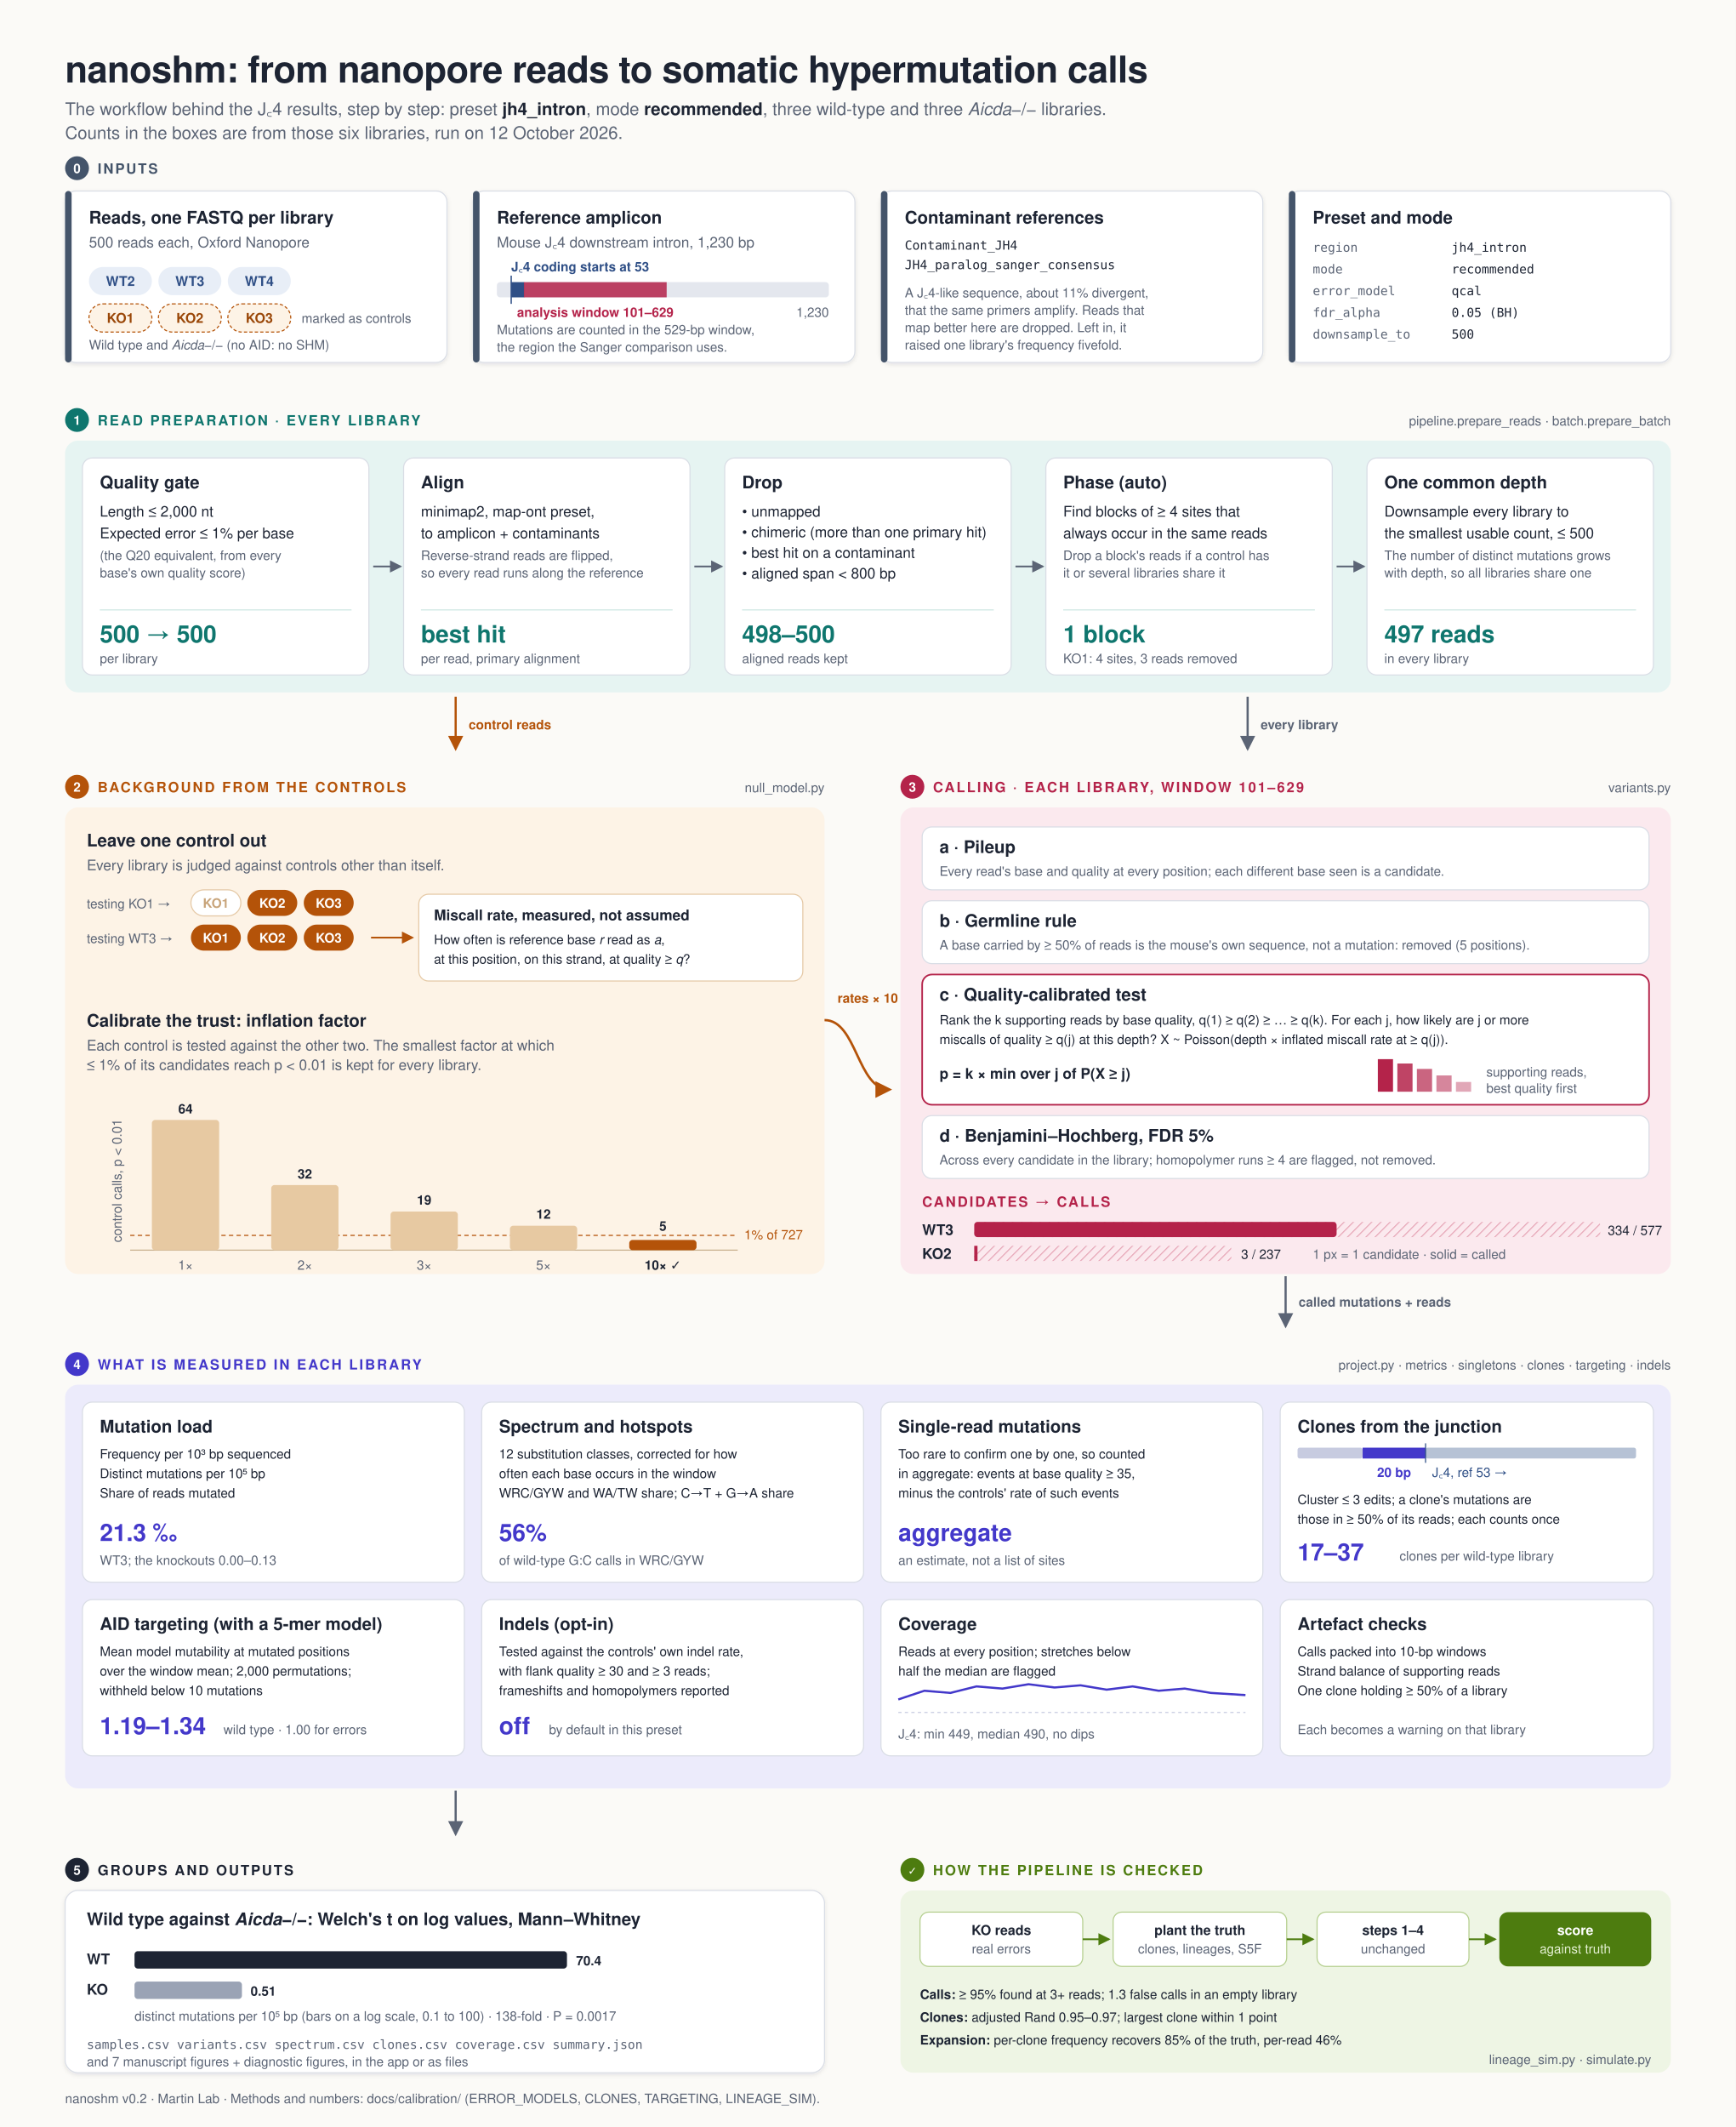
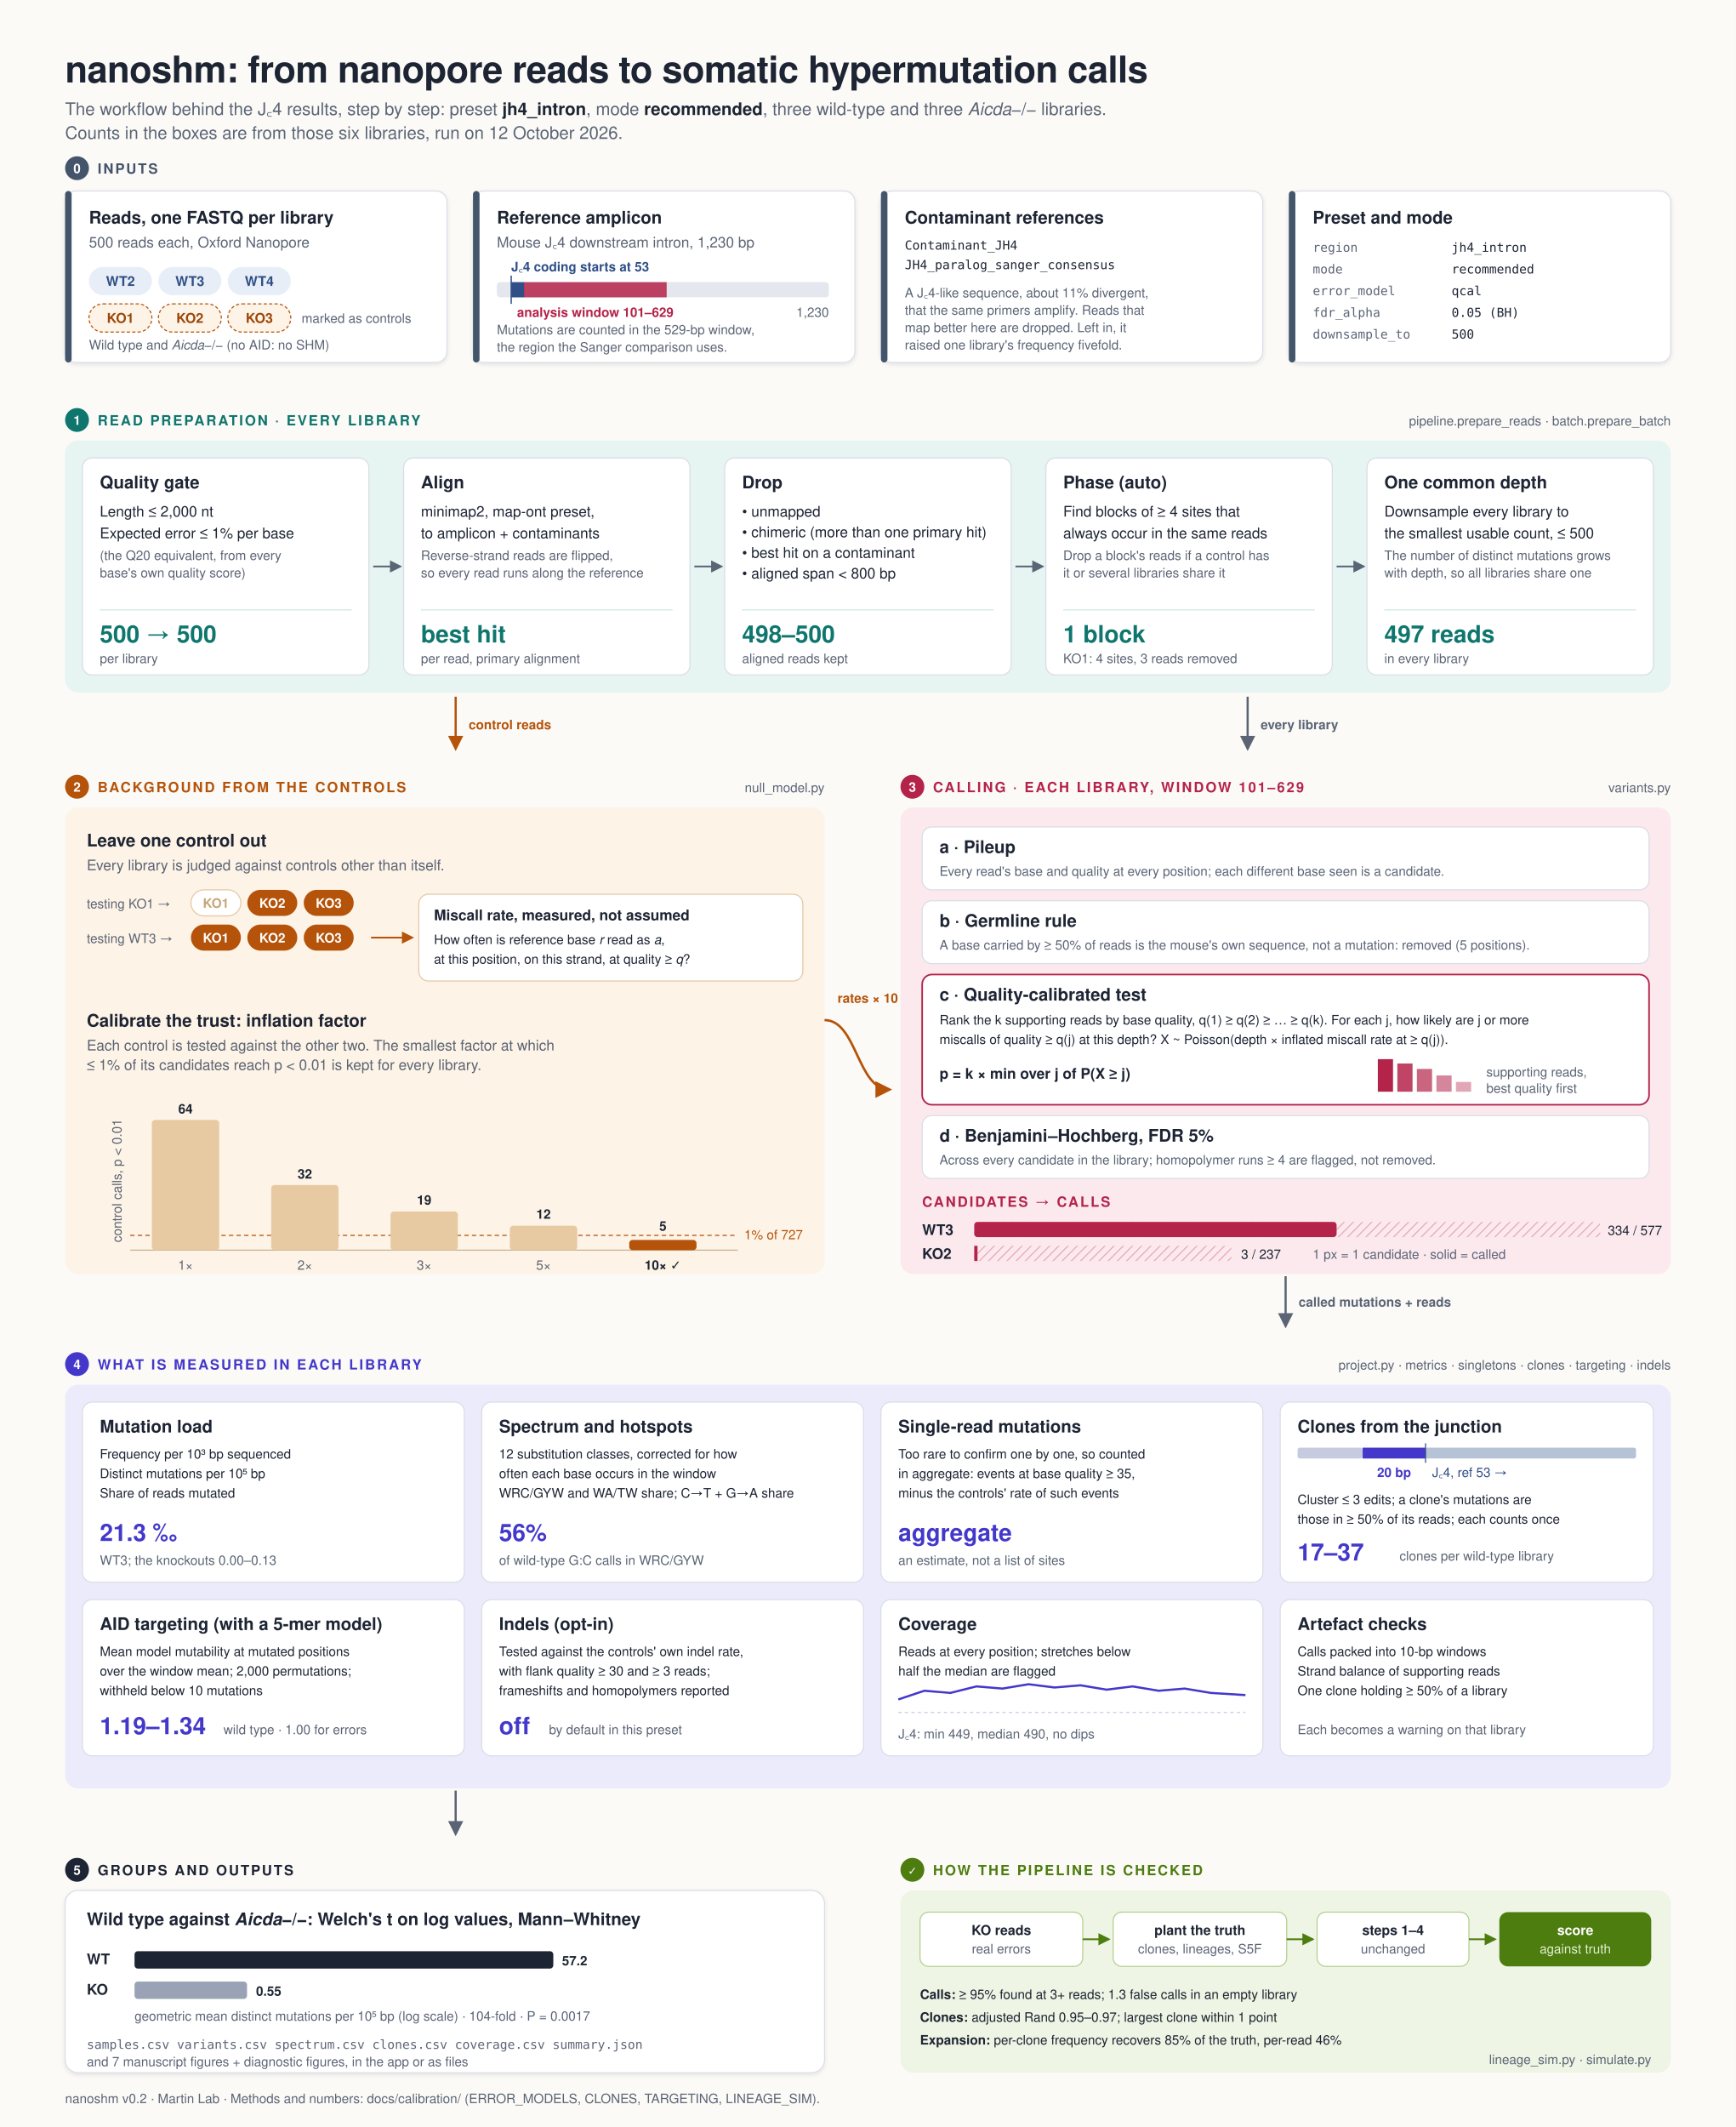
<svg xmlns="http://www.w3.org/2000/svg" viewBox="0 0 1600 1960" width="1600" height="1960" font-family="'Helvetica Neue', Helvetica, Arial, sans-serif">
  <defs>
    <marker id="ah" viewBox="0 0 10 10" refX="8.5" refY="5" markerWidth="7" markerHeight="7" orient="auto-start-reverse">
      <path d="M0,0 L10,5 L0,10 z" fill="#5b6475" />
    </marker>
    <marker id="ahA" viewBox="0 0 10 10" refX="8.5" refY="5" markerWidth="7" markerHeight="7" orient="auto-start-reverse">
      <path d="M0,0 L10,5 L0,10 z" fill="#b45309" />
    </marker>
    <marker id="ahG" viewBox="0 0 10 10" refX="8.5" refY="5" markerWidth="7" markerHeight="7" orient="auto-start-reverse">
      <path d="M0,0 L10,5 L0,10 z" fill="#4d7c0f" />
    </marker>
    <filter id="sh" x="-5%" y="-5%" width="110%" height="120%">
      <feDropShadow dx="0" dy="1.5" stdDeviation="2" flood-color="#1d2433" flood-opacity="0.10" />
    </filter>
    <pattern id="hatch" width="6" height="6" patternUnits="userSpaceOnUse" patternTransform="rotate(45)">
      <rect width="6" height="6" fill="#fbe9ee" />
      <line x1="0" y1="0" x2="0" y2="6" stroke="#e7a9b9" stroke-width="2" />
    </pattern>
    <style>
      .t  { fill:#1d2433; }
      .m  { fill:#5b6475; }
      .h1 { font-size:34px; font-weight:700; letter-spacing:-0.4px; }
      .sub{ font-size:16px; }
      .sec{ font-size:13px; font-weight:700; letter-spacing:1.6px; }
      .bt { font-size:16px; font-weight:700; }
      .b  { font-size:13.5px; }
      .s  { font-size:12px; }
      .mono{ font-family:Menlo, 'SF Mono', Consolas, monospace; font-size:11.5px; }
      .num{ font-size:22px; font-weight:700; }
      .card{ fill:#ffffff; stroke:#d9dde5; stroke-width:1; }
    </style>
  </defs>
  <rect width="1600" height="1960" fill="#fbfaf7" />
  <text x="60" y="76" class="t h1">nanoshm: from nanopore reads to somatic hypermutation calls</text>
  <text x="60" y="106" class="m sub">The workflow behind the J꜀4 results, step by step: preset <tspan class="t" font-weight="700">jh4_intron</tspan>, mode <tspan class="t" font-weight="700">recommended</tspan>, three wild-type and three <tspan font-style="italic">Aicda</tspan>−/− libraries.</text>
  <text x="60" y="128" class="m sub">Counts in the boxes are from those six libraries, run on 12 October 2026.</text>
  <g transform="translate(60,160)">
    <circle cx="11" cy="-5" r="11" fill="#44546a" />
    <text x="11" y="-0.5" text-anchor="middle" fill="#fff" font-size="12" font-weight="700">0</text>
    <text x="30" y="0" class="sec" fill="#44546a">INPUTS</text>
    <g transform="translate(0,16)">
      <rect class="card" width="352" height="158" rx="10" filter="url(#sh)" />
      <rect width="6" height="158" rx="3" fill="#44546a" />
      <text x="22" y="30" class="t bt">Reads, one FASTQ per library</text>
      <text x="22" y="52" class="m b">500 reads each, Oxford Nanopore</text>
      <g transform="translate(22,70)" font-size="12.5" font-weight="700">
        <rect width="58" height="26" rx="13" fill="#e8eef7" />
        <text x="29" y="17.5" text-anchor="middle" fill="#2f4f86">WT2</text>
        <rect x="64" width="58" height="26" rx="13" fill="#e8eef7" />
        <text x="93" y="17.5" text-anchor="middle" fill="#2f4f86">WT3</text>
        <rect x="128" width="58" height="26" rx="13" fill="#e8eef7" />
        <text x="157" y="17.5" text-anchor="middle" fill="#2f4f86">WT4</text>
      </g>
      <g transform="translate(22,104)" font-size="12.5" font-weight="700">
        <rect width="58" height="26" rx="13" fill="#fdf3e6" stroke="#b45309" stroke-dasharray="3 2" />
        <text x="29" y="17.5" text-anchor="middle" fill="#9a4708">KO1</text>
        <rect x="64" width="58" height="26" rx="13" fill="#fdf3e6" stroke="#b45309" stroke-dasharray="3 2" />
        <text x="93" y="17.5" text-anchor="middle" fill="#9a4708">KO2</text>
        <rect x="128" width="58" height="26" rx="13" fill="#fdf3e6" stroke="#b45309" stroke-dasharray="3 2" />
        <text x="157" y="17.5" text-anchor="middle" fill="#9a4708">KO3</text>
        <text x="196" y="17.5" class="m s" font-weight="400">marked as controls</text>
      </g>
      <text x="22" y="146" class="m s">Wild type and <tspan font-style="italic">Aicda</tspan>−/− (no AID: no SHM)</text>
    </g>
    <g transform="translate(376,16)">
      <rect class="card" width="352" height="158" rx="10" filter="url(#sh)" />
      <rect width="6" height="158" rx="3" fill="#44546a" />
      <text x="22" y="30" class="t bt">Reference amplicon</text>
      <text x="22" y="52" class="m b">Mouse J꜀4 downstream intron, 1,230 bp</text>
      <g transform="translate(22,84)">
        <rect width="306" height="14" rx="3" fill="#e4e7ee" />
        <rect x="13.2" width="12" height="14" fill="#2f4f86" />
        <rect x="24.9" width="131.6" height="14" fill="#b4234a" opacity="0.85" />
        <line x1="13.2" y1="-6" x2="13.2" y2="20" stroke="#2f4f86" stroke-width="1.2" />
        <text x="13.2" y="-10" class="s" fill="#2f4f86" font-weight="700">J꜀4 coding starts at 53</text>
        <text x="90.7" y="32" class="s" fill="#b4234a" font-weight="700" text-anchor="middle">analysis window 101–629</text>
        <text x="306" y="32" class="m s" text-anchor="end">1,230</text>
      </g>
      <text x="22" y="132" class="m s">Mutations are counted in the 529-bp window,</text>
      <text x="22" y="148" class="m s">the region the Sanger comparison uses.</text>
    </g>
    <g transform="translate(752,16)">
      <rect class="card" width="352" height="158" rx="10" filter="url(#sh)" />
      <rect width="6" height="158" rx="3" fill="#44546a" />
      <text x="22" y="30" class="t bt">Contaminant references</text>
      <text x="22" y="54" class="mono t">Contaminant_JH4</text>
      <text x="22" y="72" class="mono t">JH4_paralog_sanger_consensus</text>
      <text x="22" y="98" class="m s">A J꜀4-like sequence, about 11% divergent,</text>
      <text x="22" y="114" class="m s">that the same primers amplify. Reads that</text>
      <text x="22" y="130" class="m s">map better here are dropped. Left in, it</text>
      <text x="22" y="146" class="m s">raised one library's frequency fivefold.</text>
    </g>
    <g transform="translate(1128,16)">
      <rect class="card" width="352" height="158" rx="10" filter="url(#sh)" />
      <rect width="6" height="158" rx="3" fill="#44546a" />
      <text x="22" y="30" class="t bt">Preset and mode</text>
      <g class="mono">
        <text x="22" y="56" class="m">region</text>
        <text x="150" y="56" class="t">jh4_intron</text>
        <text x="22" y="76" class="m">mode</text>
        <text x="150" y="76" class="t">recommended</text>
        <text x="22" y="96" class="m">error_model</text>
        <text x="150" y="96" class="t">qcal</text>
        <text x="22" y="116" class="m">fdr_alpha</text>
        <text x="150" y="116" class="t">0.05 (BH)</text>
        <text x="22" y="136" class="m">downsample_to</text>
        <text x="150" y="136" class="t">500</text>
      </g>
    </g>
  </g>
  <g transform="translate(60,392)">
    <circle cx="11" cy="-5" r="11" fill="#0f766e" />
    <text x="11" y="-0.5" text-anchor="middle" fill="#fff" font-size="12" font-weight="700">1</text>
    <text x="30" y="0" class="sec" fill="#0f766e">READ PREPARATION · EVERY LIBRARY</text>
    <text x="1480" y="0" class="m s" text-anchor="end">pipeline.prepare_reads · batch.prepare_batch</text>
    <rect y="14" width="1480" height="232" rx="12" fill="#e6f4f2" />
    <g transform="translate(16,30)">
      <rect class="card" width="264" height="200" rx="9" />
      <text x="16" y="28" class="t bt">Quality gate</text>
      <text x="16" y="54" class="t b">Length ≤ 2,000 nt</text>
      <text x="16" y="74" class="t b">Expected error ≤ 1% per base</text>
      <text x="16" y="94" class="m s">(the Q20 equivalent, from every</text>
      <text x="16" y="110" class="m s">base's own quality score)</text>
      <line x1="16" y1="140" x2="248" y2="140" stroke="#cfe7e3" />
      <text x="16" y="170" class="num" fill="#0f766e">500 → 500</text>
      <text x="16" y="189" class="m s">per library</text>
    </g>
    <line x1="284" y1="130" x2="309" y2="130" stroke="#5b6475" stroke-width="1.6" marker-end="url(#ah)" />
    <g transform="translate(312,30)">
      <rect class="card" width="264" height="200" rx="9" />
      <text x="16" y="28" class="t bt">Align</text>
      <text x="16" y="54" class="t b">minimap2, map-ont preset,</text>
      <text x="16" y="74" class="t b">to amplicon + contaminants</text>
      <text x="16" y="94" class="m s">Reverse-strand reads are flipped,</text>
      <text x="16" y="110" class="m s">so every read runs along the reference</text>
      <line x1="16" y1="140" x2="248" y2="140" stroke="#cfe7e3" />
      <text x="16" y="170" class="num" fill="#0f766e">best hit</text>
      <text x="16" y="189" class="m s">per read, primary alignment</text>
    </g>
    <line x1="580" y1="130" x2="605" y2="130" stroke="#5b6475" stroke-width="1.6" marker-end="url(#ah)" />
    <g transform="translate(608,30)">
      <rect class="card" width="264" height="200" rx="9" />
      <text x="16" y="28" class="t bt">Drop</text>
      <g class="b t">
        <text x="16" y="54">• unmapped</text>
        <text x="16" y="73">• chimeric (more than one primary hit)</text>
        <text x="16" y="92">• best hit on a contaminant</text>
        <text x="16" y="111">• aligned span &lt; 800 bp</text>
      </g>
      <line x1="16" y1="140" x2="248" y2="140" stroke="#cfe7e3" />
      <text x="16" y="170" class="num" fill="#0f766e">498–500</text>
      <text x="16" y="189" class="m s">aligned reads kept</text>
    </g>
    <line x1="876" y1="130" x2="901" y2="130" stroke="#5b6475" stroke-width="1.6" marker-end="url(#ah)" />
    <g transform="translate(904,30)">
      <rect class="card" width="264" height="200" rx="9" />
      <text x="16" y="28" class="t bt">Phase (auto)</text>
      <text x="16" y="54" class="t b">Find blocks of ≥ 4 sites that</text>
      <text x="16" y="74" class="t b">always occur in the same reads</text>
      <text x="16" y="94" class="m s">Drop a block's reads if a control has</text>
      <text x="16" y="110" class="m s">it or several libraries share it</text>
      <line x1="16" y1="140" x2="248" y2="140" stroke="#cfe7e3" />
      <text x="16" y="170" class="num" fill="#0f766e">1 block</text>
      <text x="16" y="189" class="m s">KO1: 4 sites, 3 reads removed</text>
    </g>
    <line x1="1172" y1="130" x2="1197" y2="130" stroke="#5b6475" stroke-width="1.6" marker-end="url(#ah)" />
    <g transform="translate(1200,30)">
      <rect class="card" width="264" height="200" rx="9" />
      <text x="16" y="28" class="t bt">One common depth</text>
      <text x="16" y="54" class="t b">Downsample every library to</text>
      <text x="16" y="74" class="t b">the smallest usable count, ≤ 500</text>
      <text x="16" y="94" class="m s">The number of distinct mutations grows</text>
      <text x="16" y="110" class="m s">with depth, so all libraries share one</text>
      <line x1="16" y1="140" x2="248" y2="140" stroke="#cfe7e3" />
      <text x="16" y="170" class="num" fill="#0f766e">497 reads</text>
      <text x="16" y="189" class="m s">in every library</text>
    </g>
  </g>
  <path d="M 420 642 L 420 690" stroke="#b45309" stroke-width="2" fill="none" marker-end="url(#ahA)" />
  <text x="432" y="672" class="s" fill="#b45309" font-weight="700">control reads</text>
  <path d="M 1150 642 L 1150 690" stroke="#5b6475" stroke-width="2" fill="none" marker-end="url(#ah)" />
  <text x="1162" y="672" class="m s" font-weight="700">every library</text>
  <g transform="translate(60,730)">
    <circle cx="11" cy="-5" r="11" fill="#b45309" />
    <text x="11" y="-0.5" text-anchor="middle" fill="#fff" font-size="12" font-weight="700">2</text>
    <text x="30" y="0" class="sec" fill="#b45309">BACKGROUND FROM THE CONTROLS</text>
    <text x="700" y="0" class="m s" text-anchor="end">null_model.py</text>
    <rect y="14" width="700" height="430" rx="12" fill="#fdf3e6" />
    <g transform="translate(20,34)">
      <text x="0" y="16" class="t bt">Leave one control out</text>
      <text x="0" y="38" class="m b">Every library is judged against controls other than itself.</text>
      <g transform="translate(0,56)" font-size="12" font-weight="700">
        <text x="0" y="17" class="m s" font-weight="400">testing KO1 →</text>
        <rect x="96" width="46" height="24" rx="12" fill="#fff" stroke="#e5c9a6" />
        <text x="119" y="16.5" text-anchor="middle" fill="#c8a47a">KO1</text>
        <rect x="148" width="46" height="24" rx="12" fill="#b45309" />
        <text x="171" y="16.5" text-anchor="middle" fill="#fff">KO2</text>
        <rect x="200" width="46" height="24" rx="12" fill="#b45309" />
        <text x="223" y="16.5" text-anchor="middle" fill="#fff">KO3</text>
      </g>
      <g transform="translate(0,88)" font-size="12" font-weight="700">
        <text x="0" y="17" class="m s" font-weight="400">testing WT3 →</text>
        <rect x="96" width="46" height="24" rx="12" fill="#b45309" />
        <text x="119" y="16.5" text-anchor="middle" fill="#fff">KO1</text>
        <rect x="148" width="46" height="24" rx="12" fill="#b45309" />
        <text x="171" y="16.5" text-anchor="middle" fill="#fff">KO2</text>
        <rect x="200" width="46" height="24" rx="12" fill="#b45309" />
        <text x="223" y="16.5" text-anchor="middle" fill="#fff">KO3</text>
      </g>
      <path d="M 262 100 L 300 100" stroke="#b45309" stroke-width="1.6" marker-end="url(#ahA)" />
      <g transform="translate(306,60)">
        <rect width="354" height="80" rx="9" fill="#fff" stroke="#e5c9a6" />
        <text x="14" y="24" class="t b" font-weight="700">Miscall rate, measured, not assumed</text>
        <text x="14" y="46" class="t s">How often is reference base <tspan font-style="italic">r</tspan> read as <tspan font-style="italic">a</tspan>,</text>
        <text x="14" y="64" class="t s">at this position, on this strand, at quality ≥ <tspan font-style="italic">q</tspan>?</text>
      </g>
    </g>
    <g transform="translate(20,200)">
      <text x="0" y="16" class="t bt">Calibrate the trust: inflation factor</text>
      <text x="0" y="38" class="m b">Each control is tested against the other two. The smallest factor at which</text>
      <text x="0" y="56" class="m b">≤ 1% of its candidates reach p &lt; 0.01 is kept for every library.</text>
      <g transform="translate(40,82)">
        <line x1="0" y1="140" x2="560" y2="140" stroke="#c9b28f" />
        <line x1="0" y1="126.4" x2="560" y2="126.4" stroke="#b45309" stroke-dasharray="4 3" />
        <text x="566" y="130" class="s" fill="#b45309">1% of 727</text>
        <g font-size="12" text-anchor="middle">
          <rect x="20" y="20" width="62" height="120" rx="3" fill="#e7c9a2" />
          <text x="51" y="14" class="t" font-weight="700">64</text>
          <text x="51" y="158" class="m">1×</text>
          <rect x="130" y="80" width="62" height="60" rx="3" fill="#e7c9a2" />
          <text x="161" y="74" class="t" font-weight="700">32</text>
          <text x="161" y="158" class="m">2×</text>
          <rect x="240" y="104.4" width="62" height="35.6" rx="3" fill="#e7c9a2" />
          <text x="271" y="98" class="t" font-weight="700">19</text>
          <text x="271" y="158" class="m">3×</text>
          <rect x="350" y="117.5" width="62" height="22.5" rx="3" fill="#e7c9a2" />
          <text x="381" y="111" class="t" font-weight="700">12</text>
          <text x="381" y="158" class="m">5×</text>
          <rect x="460" y="130.6" width="62" height="9.4" rx="3" fill="#b45309" />
          <text x="491" y="122" class="t" font-weight="700">5</text>
          <text x="491" y="158" class="t" font-weight="700">10× ✓</text>
        </g>
        <text x="-8" y="76" class="m s" text-anchor="middle" transform="rotate(-90 -8 76)">control calls, p &lt; 0.01</text>
      </g>
    </g>
  </g>
  <path d="M 760 940 C 790 940, 790 1004, 820 1004" stroke="#b45309" stroke-width="2.2" fill="none" marker-end="url(#ahA)" />
  <text x="772" y="924" class="s" fill="#b45309" font-weight="700">rates × 10</text>
  <g transform="translate(830,730)">
    <circle cx="11" cy="-5" r="11" fill="#b4234a" />
    <text x="11" y="-0.5" text-anchor="middle" fill="#fff" font-size="12" font-weight="700">3</text>
    <text x="30" y="0" class="sec" fill="#b4234a">CALLING · EACH LIBRARY, WINDOW 101–629</text>
    <text x="710" y="0" class="m s" text-anchor="end">variants.py</text>
    <rect y="14" width="710" height="430" rx="12" fill="#fbe9ee" />
    <g transform="translate(20,32)">
      <g>
        <rect width="670" height="58" rx="9" class="card" />
        <text x="16" y="24" class="t bt">a · Pileup</text>
        <text x="16" y="45" class="m s">Every read's base and quality at every position; each different base seen is a candidate.</text>
      </g>
      <g transform="translate(0,68)">
        <rect width="670" height="58" rx="9" class="card" />
        <text x="16" y="24" class="t bt">b · Germline rule</text>
        <text x="16" y="45" class="m s">A base carried by ≥ 50% of reads is the mouse's own sequence, not a mutation: removed (5 positions).</text>
      </g>
      <g transform="translate(0,136)">
        <rect width="670" height="120" rx="9" fill="#fff" stroke="#b4234a" stroke-width="1.5" />
        <text x="16" y="24" class="t bt">c · Quality-calibrated test</text>
        <text x="16" y="46" class="t s">Rank the k supporting reads by base quality, q(1) ≥ q(2) ≥ … ≥ q(k). For each j, how likely are j or more</text>
        <text x="16" y="64" class="t s">miscalls of quality ≥ q(j) at this depth? X ~ Poisson(depth × inflated miscall rate at ≥ q(j)).</text>
        <text x="16" y="96" class="t b" font-weight="700">p = k × min over j of P(X ≥ j)</text>
        <g transform="translate(420,108)">
          <rect x="0" y="-30" width="14" height="30" fill="#b4234a" />
          <rect x="18" y="-26" width="14" height="26" fill="#b4234a" opacity="0.85" />
          <rect x="36" y="-21" width="14" height="21" fill="#b4234a" opacity="0.7" />
          <rect x="54" y="-15" width="14" height="15" fill="#b4234a" opacity="0.55" />
          <rect x="72" y="-9" width="14" height="9" fill="#b4234a" opacity="0.4" />
          <text x="100" y="-14" class="m s">supporting reads,</text>
          <text x="100" y="1" class="m s">best quality first</text>
        </g>
      </g>
      <g transform="translate(0,266)">
        <rect width="670" height="58" rx="9" class="card" />
        <text x="16" y="24" class="t bt">d · Benjamini–Hochberg, FDR 5%</text>
        <text x="16" y="45" class="m s">Across every candidate in the library; homopolymer runs ≥ 4 are flagged, not removed.</text>
      </g>
      <g transform="translate(0,334)">
        <text x="0" y="16" class="sec" fill="#b4234a">CANDIDATES → CALLS</text>
        <g transform="translate(0,28)">
          <text x="0" y="14" class="t b" font-weight="700">WT3</text>
          <rect x="48" y="2" width="577" height="14" rx="3" fill="url(#hatch)" />
          <rect x="48" y="2" width="334" height="14" rx="3" fill="#b4234a" />
          <text x="632" y="14" class="t s">334 / 577</text>
        </g>
        <g transform="translate(0,50)">
          <text x="0" y="14" class="t b" font-weight="700">KO2</text>
          <rect x="48" y="2" width="237" height="14" rx="3" fill="url(#hatch)" />
          <rect x="48" y="2" width="3" height="14" fill="#b4234a" />
          <text x="294" y="14" class="t s">3 / 237</text>
          <text x="360" y="14" class="m s">1 px = 1 candidate · solid = called</text>
        </g>
      </g>
    </g>
  </g>
  <path d="M 1185 1176 L 1185 1222" stroke="#5b6475" stroke-width="2" fill="none" marker-end="url(#ah)" />
  <text x="1197" y="1204" class="m s" font-weight="700">called mutations + reads</text>
  <g transform="translate(60,1262)">
    <circle cx="11" cy="-5" r="11" fill="#4338ca" />
    <text x="11" y="-0.5" text-anchor="middle" fill="#fff" font-size="12" font-weight="700">4</text>
    <text x="30" y="0" class="sec" fill="#4338ca">WHAT IS MEASURED IN EACH LIBRARY</text>
    <text x="1480" y="0" class="m s" text-anchor="end">project.py · metrics · singletons · clones · targeting · indels</text>
    <rect y="14" width="1480" height="372" rx="12" fill="#ecebfb" />
    <g transform="translate(16,30)">
      <g>
        <rect class="card" width="352" height="166" rx="9" />
        <text x="16" y="28" class="t bt">Mutation load</text>
        <text x="16" y="52" class="t s">Frequency per 10³ bp sequenced</text>
        <text x="16" y="70" class="t s">Distinct mutations per 10⁵ bp</text>
        <text x="16" y="88" class="t s">Share of reads mutated</text>
        <text x="16" y="128" class="num" fill="#4338ca">21.3 ‰</text>
        <text x="16" y="150" class="m s">WT3; the knockouts 0.00–0.13</text>
      </g>
      <g transform="translate(368,0)">
        <rect class="card" width="352" height="166" rx="9" />
        <text x="16" y="28" class="t bt">Spectrum and hotspots</text>
        <text x="16" y="52" class="t s">12 substitution classes, corrected for how</text>
        <text x="16" y="70" class="t s">often each base occurs in the window</text>
        <text x="16" y="88" class="t s">WRC/GYW and WA/TW share; C→T + G→A share</text>
        <text x="16" y="128" class="num" fill="#4338ca">56%</text>
        <text x="16" y="150" class="m s">of wild-type G:C calls in WRC/GYW</text>
      </g>
      <g transform="translate(736,0)">
        <rect class="card" width="352" height="166" rx="9" />
        <text x="16" y="28" class="t bt">Single-read mutations</text>
        <text x="16" y="52" class="t s">Too rare to confirm one by one, so counted</text>
        <text x="16" y="70" class="t s">in aggregate: events at base quality ≥ 35,</text>
        <text x="16" y="88" class="t s">minus the controls' rate of such events</text>
        <text x="16" y="128" class="num" fill="#4338ca">aggregate</text>
        <text x="16" y="150" class="m s">an estimate, not a list of sites</text>
      </g>
      <g transform="translate(1104,0)">
        <rect class="card" width="344" height="166" rx="9" />
        <text x="16" y="28" class="t bt">Clones from the junction</text>
        <g transform="translate(16,42)">
          <rect width="60" height="10" rx="2" fill="#c7cbe0" />
          <rect x="60" width="58" height="10" fill="#4338ca" />
          <rect x="118" width="194" height="10" rx="2" fill="#2f4f86" opacity="0.35" />
          <line x1="118" y1="-4" x2="118" y2="14" stroke="#2f4f86" />
          <text x="89" y="27" class="s" fill="#4338ca" text-anchor="middle" font-weight="700">20 bp</text>
          <text x="124" y="27" class="s" fill="#2f4f86">J꜀4, ref 53 →</text>
        </g>
        <text x="16" y="94" class="t s">Cluster ≤ 3 edits; a clone's mutations are</text>
        <text x="16" y="112" class="t s">those in ≥ 50% of its reads; each counts once</text>
        <text x="16" y="146" class="num" fill="#4338ca">17–37</text>
        <text x="110" y="146" class="m s">clones per wild-type library</text>
      </g>
      <g transform="translate(0,182)">
        <rect class="card" width="352" height="144" rx="9" />
        <text x="16" y="28" class="t bt">AID targeting (with a 5-mer model)</text>
        <text x="16" y="52" class="t s">Mean model mutability at mutated positions</text>
        <text x="16" y="70" class="t s">over the window mean; 2,000 permutations;</text>
        <text x="16" y="88" class="t s">withheld below 10 mutations</text>
        <text x="16" y="124" class="num" fill="#4338ca">1.19–1.34</text>
        <text x="130" y="124" class="m s">wild type · 1.00 for errors</text>
      </g>
      <g transform="translate(368,182)">
        <rect class="card" width="352" height="144" rx="9" />
        <text x="16" y="28" class="t bt">Indels (opt-in)</text>
        <text x="16" y="52" class="t s">Tested against the controls' own indel rate,</text>
        <text x="16" y="70" class="t s">with flank quality ≥ 30 and ≥ 3 reads;</text>
        <text x="16" y="88" class="t s">frameshifts and homopolymers reported</text>
        <text x="16" y="124" class="num" fill="#4338ca">off</text>
        <text x="62" y="124" class="m s">by default in this preset</text>
      </g>
      <g transform="translate(736,182)">
        <rect class="card" width="352" height="144" rx="9" />
        <text x="16" y="28" class="t bt">Coverage</text>
        <path d="M16,92 L40,84 L64,86 L88,80 L112,82 L136,78 L160,81 L184,79 L208,83 L232,80 L256,84 L280,82 L304,86 L336,88" fill="none" stroke="#4338ca" stroke-width="2" />
        <line x1="16" y1="104" x2="336" y2="104" stroke="#c7cbe0" stroke-dasharray="3 3" />
        <text x="16" y="52" class="t s">Reads at every position; stretches below</text>
        <text x="16" y="70" class="t s">half the median are flagged</text>
        <text x="16" y="128" class="m s">J꜀4: min 449, median 490, no dips</text>
      </g>
      <g transform="translate(1104,182)">
        <rect class="card" width="344" height="144" rx="9" />
        <text x="16" y="28" class="t bt">Artefact checks</text>
        <text x="16" y="52" class="t s">Calls packed into 10-bp windows</text>
        <text x="16" y="70" class="t s">Strand balance of supporting reads</text>
        <text x="16" y="88" class="t s">One clone holding ≥ 50% of a library</text>
        <text x="16" y="124" class="m s">Each becomes a warning on that library</text>
      </g>
    </g>
  </g>
  <path d="M 420 1650 L 420 1690" stroke="#5b6475" stroke-width="2" fill="none" marker-end="url(#ah)" />
  <g transform="translate(60,1728)">
    <circle cx="11" cy="-5" r="11" fill="#1d2433" />
    <text x="11" y="-0.5" text-anchor="middle" fill="#fff" font-size="12" font-weight="700">5</text>
    <text x="30" y="0" class="sec" fill="#1d2433">GROUPS AND OUTPUTS</text>
    <g transform="translate(0,14)">
      <rect class="card" width="700" height="168" rx="12" filter="url(#sh)" />
      <text x="20" y="32" class="t bt">Wild type against <tspan font-style="italic">Aicda</tspan>−/−: Welch's t on log values, Mann–Whitney</text>
      <g transform="translate(20,54)">
        <text x="0" y="14" class="t b" font-weight="700">WT</text>
-         <rect x="44" y="2" width="398.6" height="16" rx="3" fill="#1d2433" />
-         <text x="451" y="15" class="t s" font-weight="700">70.4</text>
+         <rect x="44" y="2" width="386.0" height="16" rx="3" fill="#1d2433" />
+         <text x="438" y="15" class="t s" font-weight="700">57.2</text>
        <text x="0" y="42" class="t b" font-weight="700">KO</text>
-         <rect x="44" y="30" width="99.0" height="16" rx="3" fill="#9aa3b5" />
-         <text x="151" y="43" class="t s" font-weight="700">0.51</text>
-         <text x="44" y="66" class="m s">distinct mutations per 10⁵ bp (bars on a log scale, 0.1 to 100) · 138-fold · P = 0.0017</text>
+         <rect x="44" y="30" width="103.7" height="16" rx="3" fill="#9aa3b5" />
+         <text x="156" y="43" class="t s" font-weight="700">0.55</text>
+         <text x="44" y="66" class="m s">geometric mean distinct mutations per 10⁵ bp (log scale) · 104-fold · P = 0.0017</text>
      </g>
      <text x="20" y="146" class="mono m">samples.csv  variants.csv  spectrum.csv  clones.csv  coverage.csv  summary.json</text>
      <text x="20" y="162" class="m s">and 7 manuscript figures + diagnostic figures, in the app or as files</text>
    </g>
  </g>
  <g transform="translate(830,1728)">
    <circle cx="11" cy="-5" r="11" fill="#4d7c0f" />
    <text x="11" y="-0.5" text-anchor="middle" fill="#fff" font-size="10" font-weight="700">✓</text>
    <text x="30" y="0" class="sec" fill="#4d7c0f">HOW THE PIPELINE IS CHECKED</text>
    <g transform="translate(0,14)">
      <rect width="710" height="168" rx="12" fill="#eef5e4" />
      <g font-size="12.5" text-anchor="middle" font-weight="700">
        <rect x="18" y="20" width="150" height="50" rx="8" fill="#fff" stroke="#b5cf8f" />
        <text x="93" y="41" class="t">KO reads</text>
        <text x="93" y="58" class="m s" font-weight="400">real errors</text>
        <rect x="196" y="20" width="160" height="50" rx="8" fill="#fff" stroke="#b5cf8f" />
        <text x="276" y="41" class="t">plant the truth</text>
        <text x="276" y="58" class="m s" font-weight="400">clones, lineages, S5F</text>
        <rect x="384" y="20" width="140" height="50" rx="8" fill="#fff" stroke="#b5cf8f" />
        <text x="454" y="41" class="t">steps 1–4</text>
        <text x="454" y="58" class="m s" font-weight="400">unchanged</text>
        <rect x="552" y="20" width="140" height="50" rx="8" fill="#4d7c0f" />
        <text x="622" y="41" fill="#fff">score</text>
        <text x="622" y="58" fill="#e4f0d2" font-size="12" font-weight="400">against truth</text>
      </g>
      <path d="M168 45 L192 45" stroke="#4d7c0f" stroke-width="1.6" marker-end="url(#ahG)" />
      <path d="M356 45 L380 45" stroke="#4d7c0f" stroke-width="1.6" marker-end="url(#ahG)" />
      <path d="M524 45 L548 45" stroke="#4d7c0f" stroke-width="1.6" marker-end="url(#ahG)" />
      <g class="s t">
        <text x="18" y="100">
          <tspan font-weight="700">Calls:</tspan> ≥ 95% found at 3+ reads; 1.3 false calls in an empty library</text>
        <text x="18" y="121">
          <tspan font-weight="700">Clones:</tspan> adjusted Rand 0.95–0.97; largest clone within 1 point</text>
        <text x="18" y="142">
          <tspan font-weight="700">Expansion:</tspan> per-clone frequency recovers 85% of the truth, per-read 46%</text>
      </g>
      <text x="692" y="160" class="m s" text-anchor="end">lineage_sim.py · simulate.py</text>
    </g>
  </g>
  <text x="60" y="1938" class="m s">nanoshm v0.2 · Martin Lab · Methods and numbers: docs/calibration/ (ERROR_MODELS, CLONES, TARGETING, LINEAGE_SIM).</text>
</svg>
